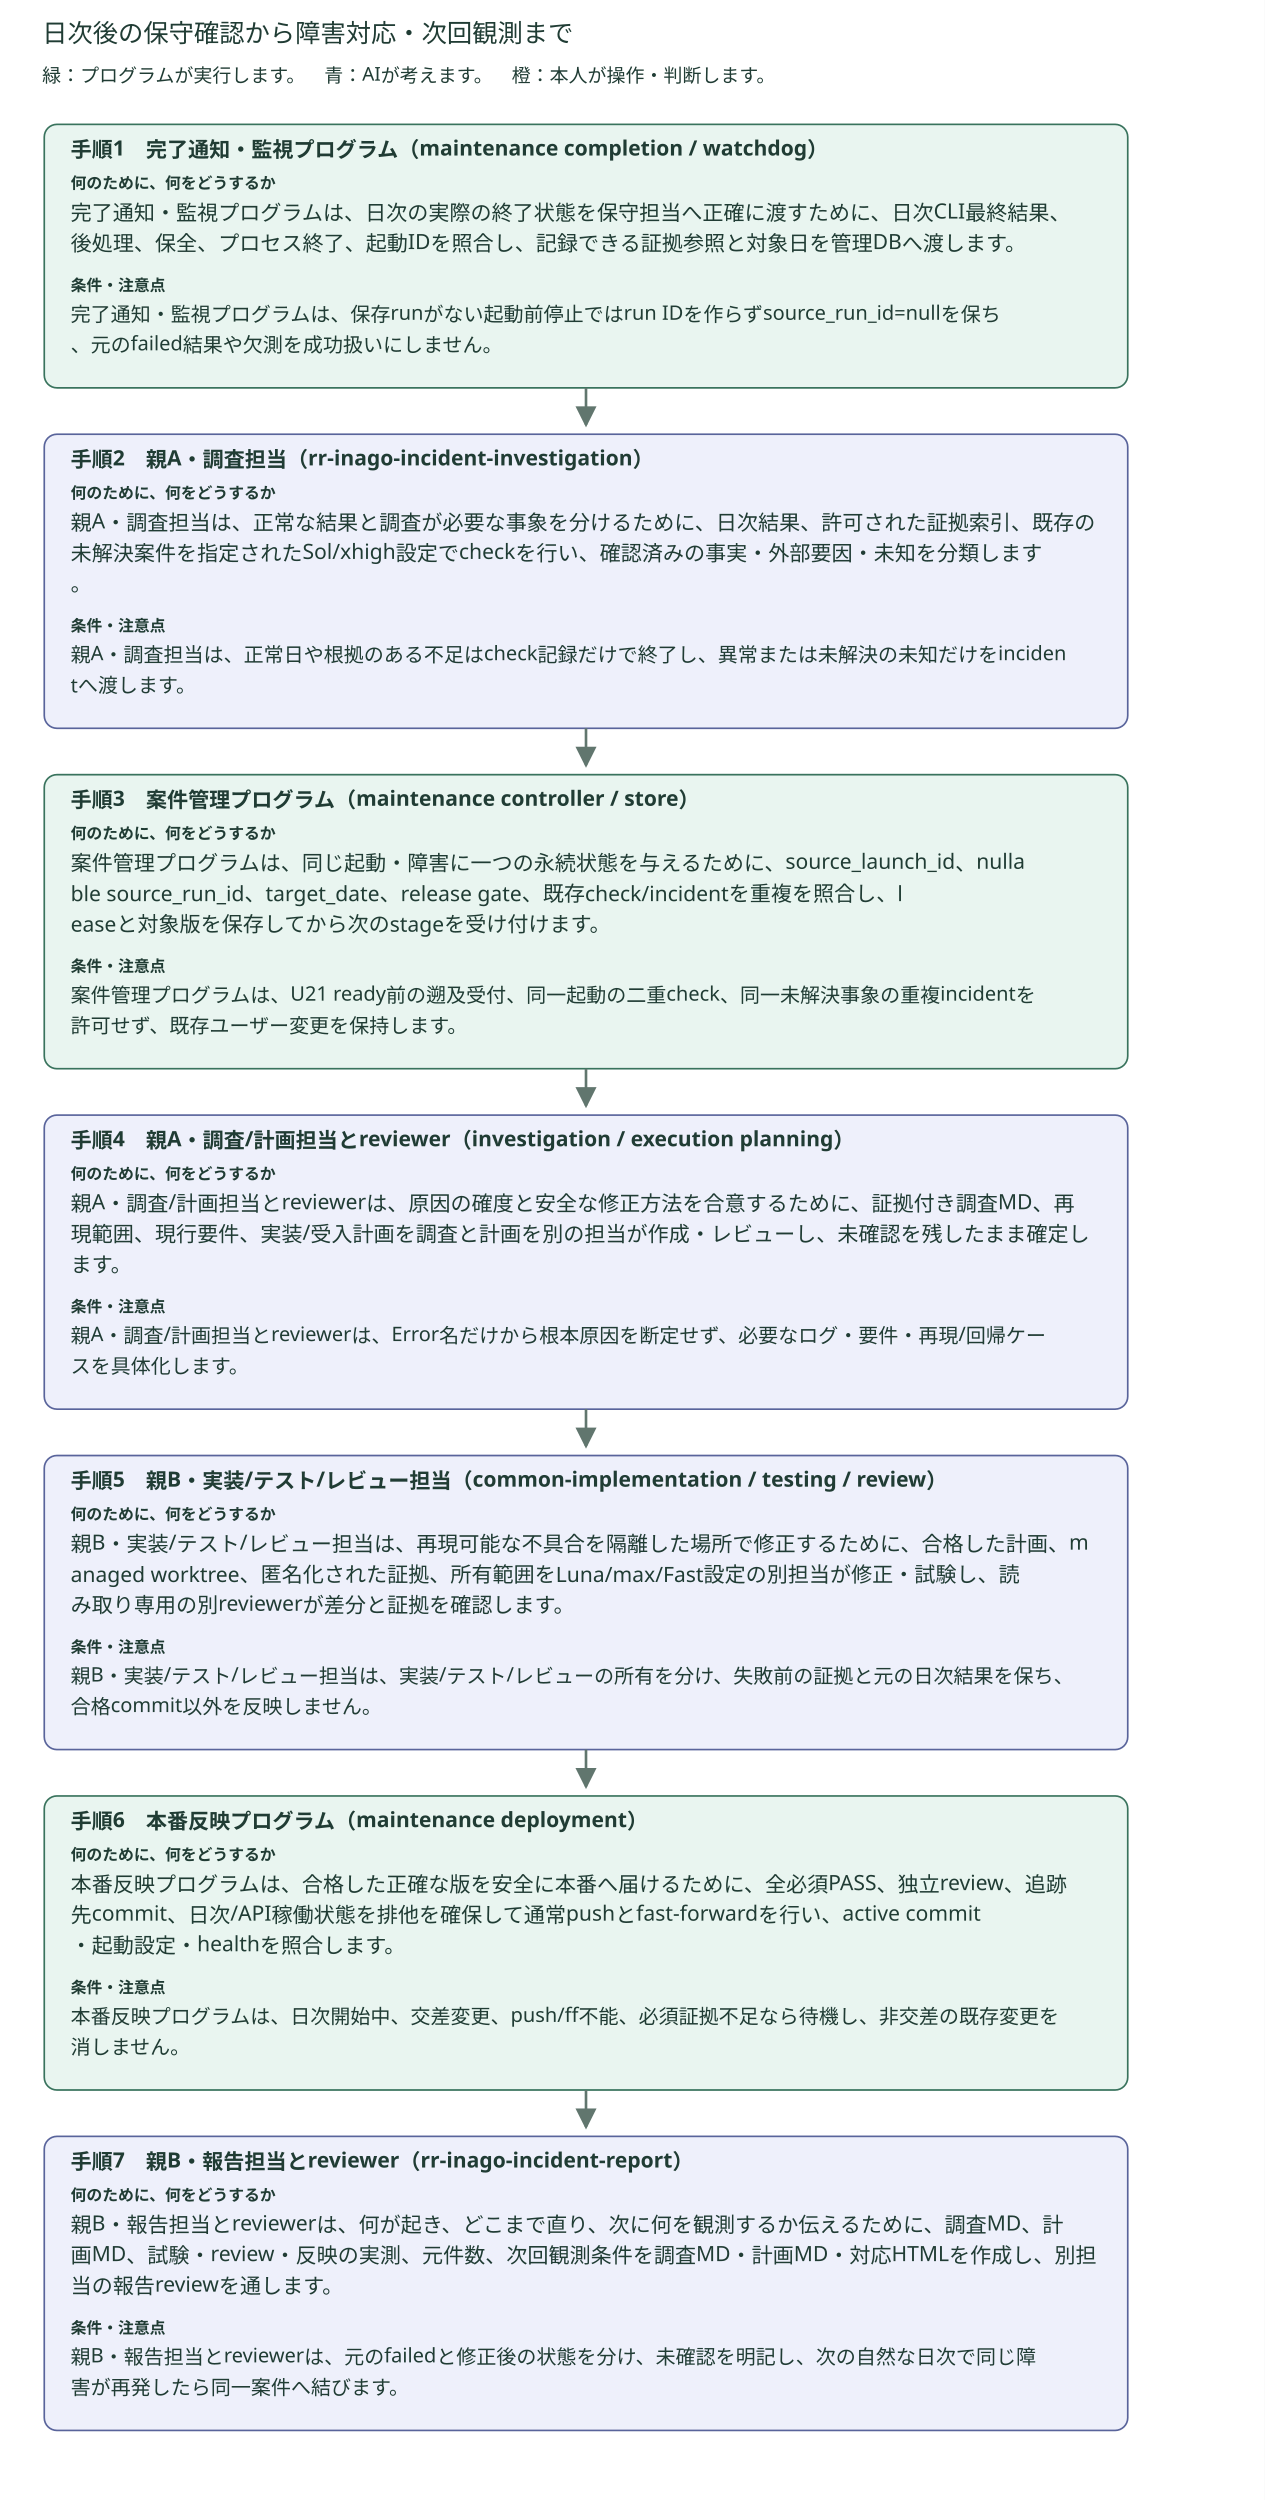
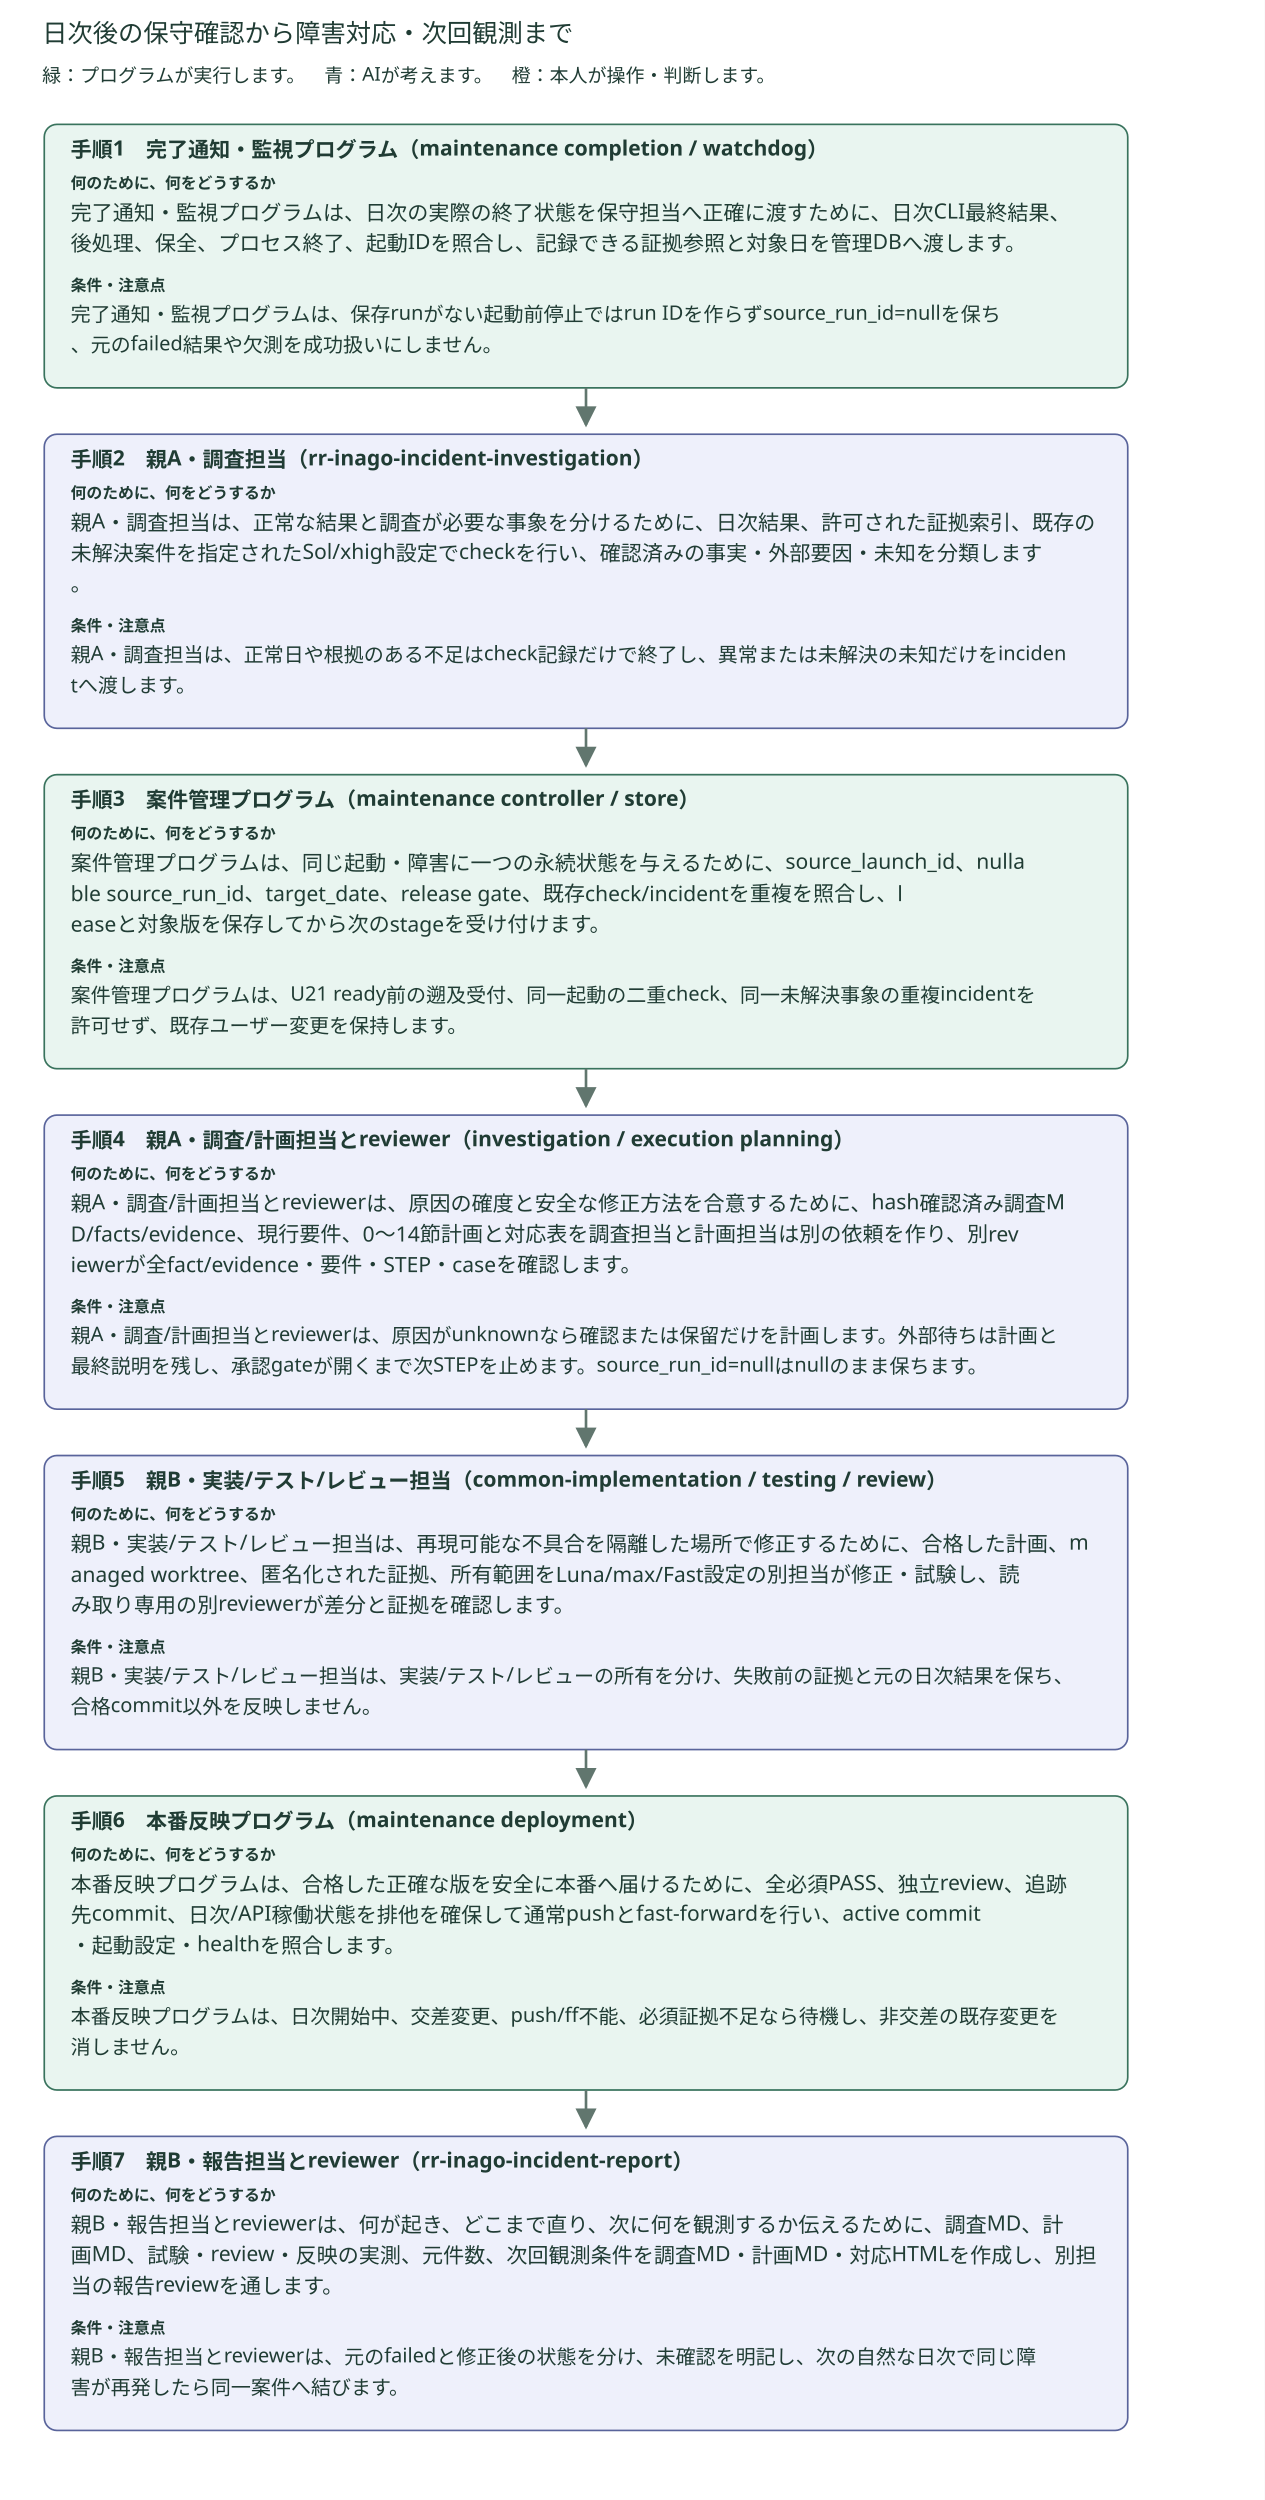
<svg xmlns="http://www.w3.org/2000/svg" viewBox="0 0 1200 2372" role="img" aria-labelledby="task-F12-title task-F12-desc" font-family="Yu Gothic, Meiryo, sans-serif">
  <defs>
    <marker id="task-F12-arrow" markerWidth="8" markerHeight="8" refX="7" refY="4" orient="auto">
      <path d="M0,0 L8,4 L0,8 Z" fill="#61766e" />
    </marker>
  </defs>
  <rect width="1200" height="2372" fill="#fff" />
  <text x="40" y="40" font-size="24" font-weight="400" text-anchor="start" fill="#203c34">日次後の保守確認から障害対応・次回観測まで</text>
  <text x="40" y="78" font-size="18" font-weight="400" text-anchor="start" fill="#203c34">緑：プログラムが実行します。　青：AIが考えます。　橙：本人が操作・判断します。</text>
  <g class="diagram-node" data-node="F12-1">
    <rect x="42" y="118" width="1028" height="250" rx="12" fill="#e9f5f0" stroke="#39735d" stroke-width="1.6" />
    <text x="67" y="149" font-size="20" font-weight="700" text-anchor="start" fill="#203c34">手順1　完了通知・監視プログラム（maintenance completion / watchdog）</text>
    <text x="67" y="179" font-size="15" font-weight="700" text-anchor="start" fill="#203c34">何のために、何をどうするか</text>
    <text x="67" y="209" font-size="20" font-weight="400" text-anchor="start" fill="#203c34">完了通知・監視プログラムは、日次の実際の終了状態を保守担当へ正確に渡すために、日次CLI最終結果、</text>
    <text x="67" y="238" font-size="20" font-weight="400" text-anchor="start" fill="#203c34">後処理、保全、プロセス終了、起動IDを照合し、記録できる証拠参照と対象日を管理DBへ渡します。</text>
    <text x="67" y="276" font-size="15" font-weight="700" text-anchor="start" fill="#203c34">条件・注意点</text>
    <text x="67" y="305" font-size="19" font-weight="400" text-anchor="start" fill="#203c34">完了通知・監視プログラムは、保存runがない起動前停止ではrun IDを作らずsource_run_id=nullを保ち</text>
    <text x="67" y="334" font-size="19" font-weight="400" text-anchor="start" fill="#203c34">、元のfailed結果や欠測を成功扱いにしません。</text>
  </g>
  <path d="M 556 368 V 403" fill="none" stroke="#61766e" stroke-width="2.5" marker-end="url(#task-F12-arrow)" />
  <g class="diagram-node" data-node="F12-2">
    <rect x="42" y="412" width="1028" height="279" rx="12" fill="#eef0fb" stroke="#59649b" stroke-width="1.6" />
    <text x="67" y="443" font-size="20" font-weight="700" text-anchor="start" fill="#203c34">手順2　親A・調査担当（rr-inago-incident-investigation）</text>
    <text x="67" y="473" font-size="15" font-weight="700" text-anchor="start" fill="#203c34">何のために、何をどうするか</text>
    <text x="67" y="503" font-size="20" font-weight="400" text-anchor="start" fill="#203c34">親A・調査担当は、正常な結果と調査が必要な事象を分けるために、日次結果、許可された証拠索引、既存の</text>
    <text x="67" y="532" font-size="20" font-weight="400" text-anchor="start" fill="#203c34">未解決案件を指定されたSol/xhigh設定でcheckを行い、確認済みの事実・外部要因・未知を分類します</text>
    <text x="67" y="561" font-size="20" font-weight="400" text-anchor="start" fill="#203c34">。</text>
    <text x="67" y="599" font-size="15" font-weight="700" text-anchor="start" fill="#203c34">条件・注意点</text>
    <text x="67" y="628" font-size="19" font-weight="400" text-anchor="start" fill="#203c34">親A・調査担当は、正常日や根拠のある不足はcheck記録だけで終了し、異常または未解決の未知だけをinciden</text>
    <text x="67" y="657" font-size="19" font-weight="400" text-anchor="start" fill="#203c34">tへ渡します。</text>
  </g>
  <path d="M 556 691 V 726" fill="none" stroke="#61766e" stroke-width="2.5" marker-end="url(#task-F12-arrow)" />
  <g class="diagram-node" data-node="F12-3">
    <rect x="42" y="735" width="1028" height="279" rx="12" fill="#e9f5f0" stroke="#39735d" stroke-width="1.6" />
    <text x="67" y="766" font-size="20" font-weight="700" text-anchor="start" fill="#203c34">手順3　案件管理プログラム（maintenance controller / store）</text>
    <text x="67" y="796" font-size="15" font-weight="700" text-anchor="start" fill="#203c34">何のために、何をどうするか</text>
    <text x="67" y="826" font-size="20" font-weight="400" text-anchor="start" fill="#203c34">案件管理プログラムは、同じ起動・障害に一つの永続状態を与えるために、source_launch_id、nulla</text>
    <text x="67" y="855" font-size="20" font-weight="400" text-anchor="start" fill="#203c34">ble source_run_id、target_date、release gate、既存check/incidentを重複を照合し、l</text>
    <text x="67" y="884" font-size="20" font-weight="400" text-anchor="start" fill="#203c34">easeと対象版を保存してから次のstageを受け付けます。</text>
    <text x="67" y="922" font-size="15" font-weight="700" text-anchor="start" fill="#203c34">条件・注意点</text>
    <text x="67" y="951" font-size="19" font-weight="400" text-anchor="start" fill="#203c34">案件管理プログラムは、U21 ready前の遡及受付、同一起動の二重check、同一未解決事象の重複incidentを</text>
    <text x="67" y="980" font-size="19" font-weight="400" text-anchor="start" fill="#203c34">許可せず、既存ユーザー変更を保持します。</text>
  </g>
  <path d="M 556 1014 V 1049" fill="none" stroke="#61766e" stroke-width="2.5" marker-end="url(#task-F12-arrow)" />
  <g class="diagram-node" data-node="F12-4">
    <rect x="42" y="1058" width="1028" height="279" rx="12" fill="#eef0fb" stroke="#59649b" stroke-width="1.6" />
    <text x="67" y="1089" font-size="20" font-weight="700" text-anchor="start" fill="#203c34">手順4　親A・調査/計画担当とreviewer（investigation / execution planning）</text>
    <text x="67" y="1119" font-size="15" font-weight="700" text-anchor="start" fill="#203c34">何のために、何をどうするか</text>
-     <text x="67" y="1149" font-size="20" font-weight="400" text-anchor="start" fill="#203c34">親A・調査/計画担当とreviewerは、原因の確度と安全な修正方法を合意するために、証拠付き調査MD、再</text>
-     <text x="67" y="1178" font-size="20" font-weight="400" text-anchor="start" fill="#203c34">現範囲、現行要件、実装/受入計画を調査と計画を別の担当が作成・レビューし、未確認を残したまま確定し</text>
-     <text x="67" y="1207" font-size="20" font-weight="400" text-anchor="start" fill="#203c34">ます。</text>
+     <text x="67" y="1149" font-size="20" font-weight="400" text-anchor="start" fill="#203c34">親A・調査/計画担当とreviewerは、原因の確度と安全な修正方法を合意するために、hash確認済み調査M</text>
+     <text x="67" y="1178" font-size="20" font-weight="400" text-anchor="start" fill="#203c34">D/facts/evidence、現行要件、0～14節計画と対応表を調査担当と計画担当は別の依頼を作り、別rev</text>
+     <text x="67" y="1207" font-size="20" font-weight="400" text-anchor="start" fill="#203c34">iewerが全fact/evidence・要件・STEP・caseを確認します。</text>
    <text x="67" y="1245" font-size="15" font-weight="700" text-anchor="start" fill="#203c34">条件・注意点</text>
-     <text x="67" y="1274" font-size="19" font-weight="400" text-anchor="start" fill="#203c34">親A・調査/計画担当とreviewerは、Error名だけから根本原因を断定せず、必要なログ・要件・再現/回帰ケー</text>
-     <text x="67" y="1303" font-size="19" font-weight="400" text-anchor="start" fill="#203c34">スを具体化します。</text>
+     <text x="67" y="1274" font-size="19" font-weight="400" text-anchor="start" fill="#203c34">親A・調査/計画担当とreviewerは、原因がunknownなら確認または保留だけを計画します。外部待ちは計画と</text>
+     <text x="67" y="1303" font-size="19" font-weight="400" text-anchor="start" fill="#203c34">最終説明を残し、承認gateが開くまで次STEPを止めます。source_run_id=nullはnullのまま保ちます。</text>
  </g>
  <path d="M 556 1337 V 1372" fill="none" stroke="#61766e" stroke-width="2.5" marker-end="url(#task-F12-arrow)" />
  <g class="diagram-node" data-node="F12-5">
    <rect x="42" y="1381" width="1028" height="279" rx="12" fill="#eef0fb" stroke="#59649b" stroke-width="1.6" />
    <text x="67" y="1412" font-size="20" font-weight="700" text-anchor="start" fill="#203c34">手順5　親B・実装/テスト/レビュー担当（common-implementation / testing / review）</text>
    <text x="67" y="1442" font-size="15" font-weight="700" text-anchor="start" fill="#203c34">何のために、何をどうするか</text>
    <text x="67" y="1472" font-size="20" font-weight="400" text-anchor="start" fill="#203c34">親B・実装/テスト/レビュー担当は、再現可能な不具合を隔離した場所で修正するために、合格した計画、m</text>
    <text x="67" y="1501" font-size="20" font-weight="400" text-anchor="start" fill="#203c34">anaged worktree、匿名化された証拠、所有範囲をLuna/max/Fast設定の別担当が修正・試験し、読</text>
    <text x="67" y="1530" font-size="20" font-weight="400" text-anchor="start" fill="#203c34">み取り専用の別reviewerが差分と証拠を確認します。</text>
    <text x="67" y="1568" font-size="15" font-weight="700" text-anchor="start" fill="#203c34">条件・注意点</text>
    <text x="67" y="1597" font-size="19" font-weight="400" text-anchor="start" fill="#203c34">親B・実装/テスト/レビュー担当は、実装/テスト/レビューの所有を分け、失敗前の証拠と元の日次結果を保ち、</text>
    <text x="67" y="1626" font-size="19" font-weight="400" text-anchor="start" fill="#203c34">合格commit以外を反映しません。</text>
  </g>
  <path d="M 556 1660 V 1695" fill="none" stroke="#61766e" stroke-width="2.5" marker-end="url(#task-F12-arrow)" />
  <g class="diagram-node" data-node="F12-6">
    <rect x="42" y="1704" width="1028" height="279" rx="12" fill="#e9f5f0" stroke="#39735d" stroke-width="1.6" />
    <text x="67" y="1735" font-size="20" font-weight="700" text-anchor="start" fill="#203c34">手順6　本番反映プログラム（maintenance deployment）</text>
    <text x="67" y="1765" font-size="15" font-weight="700" text-anchor="start" fill="#203c34">何のために、何をどうするか</text>
    <text x="67" y="1795" font-size="20" font-weight="400" text-anchor="start" fill="#203c34">本番反映プログラムは、合格した正確な版を安全に本番へ届けるために、全必須PASS、独立review、追跡</text>
    <text x="67" y="1824" font-size="20" font-weight="400" text-anchor="start" fill="#203c34">先commit、日次/API稼働状態を排他を確保して通常pushとfast-forwardを行い、active commit</text>
    <text x="67" y="1853" font-size="20" font-weight="400" text-anchor="start" fill="#203c34">・起動設定・healthを照合します。</text>
    <text x="67" y="1891" font-size="15" font-weight="700" text-anchor="start" fill="#203c34">条件・注意点</text>
    <text x="67" y="1920" font-size="19" font-weight="400" text-anchor="start" fill="#203c34">本番反映プログラムは、日次開始中、交差変更、push/ff不能、必須証拠不足なら待機し、非交差の既存変更を</text>
    <text x="67" y="1949" font-size="19" font-weight="400" text-anchor="start" fill="#203c34">消しません。</text>
  </g>
  <path d="M 556 1983 V 2018" fill="none" stroke="#61766e" stroke-width="2.5" marker-end="url(#task-F12-arrow)" />
  <g class="diagram-node" data-node="F12-7">
    <rect x="42" y="2027" width="1028" height="279" rx="12" fill="#eef0fb" stroke="#59649b" stroke-width="1.6" />
    <text x="67" y="2058" font-size="20" font-weight="700" text-anchor="start" fill="#203c34">手順7　親B・報告担当とreviewer（rr-inago-incident-report）</text>
    <text x="67" y="2088" font-size="15" font-weight="700" text-anchor="start" fill="#203c34">何のために、何をどうするか</text>
    <text x="67" y="2118" font-size="20" font-weight="400" text-anchor="start" fill="#203c34">親B・報告担当とreviewerは、何が起き、どこまで直り、次に何を観測するか伝えるために、調査MD、計</text>
    <text x="67" y="2147" font-size="20" font-weight="400" text-anchor="start" fill="#203c34">画MD、試験・review・反映の実測、元件数、次回観測条件を調査MD・計画MD・対応HTMLを作成し、別担</text>
    <text x="67" y="2176" font-size="20" font-weight="400" text-anchor="start" fill="#203c34">当の報告reviewを通します。</text>
    <text x="67" y="2214" font-size="15" font-weight="700" text-anchor="start" fill="#203c34">条件・注意点</text>
    <text x="67" y="2243" font-size="19" font-weight="400" text-anchor="start" fill="#203c34">親B・報告担当とreviewerは、元のfailedと修正後の状態を分け、未確認を明記し、次の自然な日次で同じ障</text>
    <text x="67" y="2272" font-size="19" font-weight="400" text-anchor="start" fill="#203c34">害が再発したら同一案件へ結びます。</text>
  </g>
</svg>
